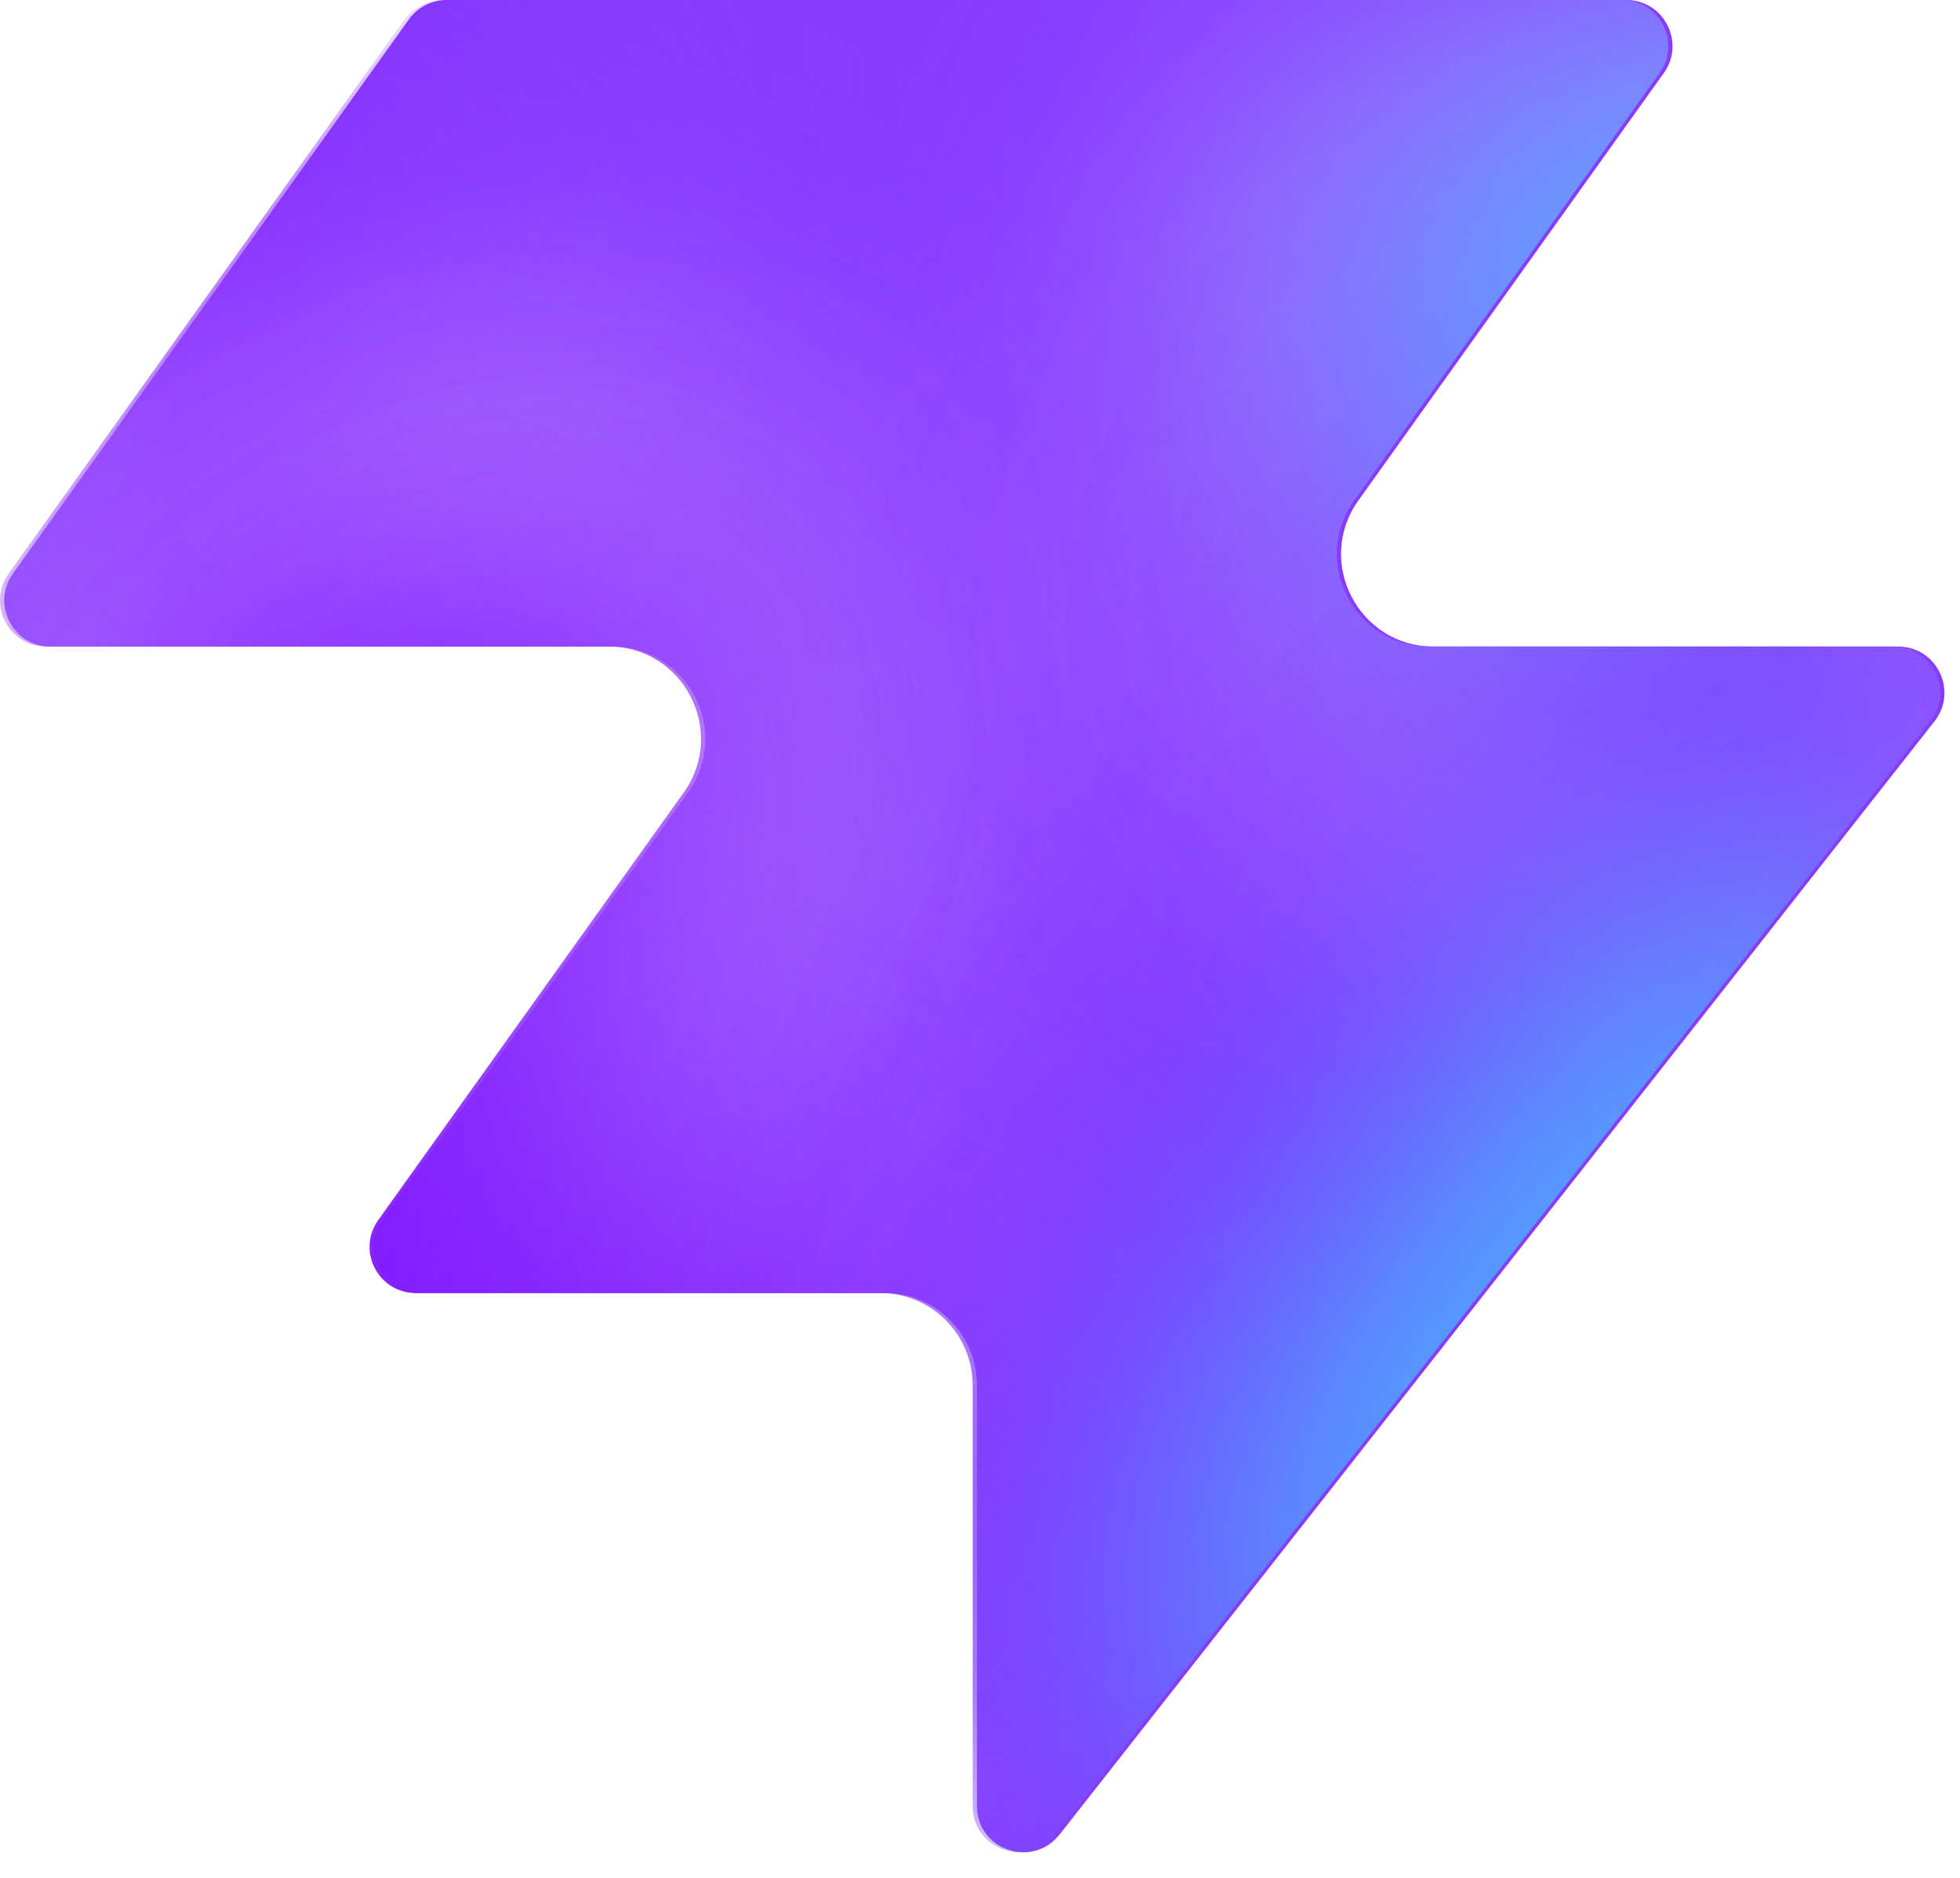
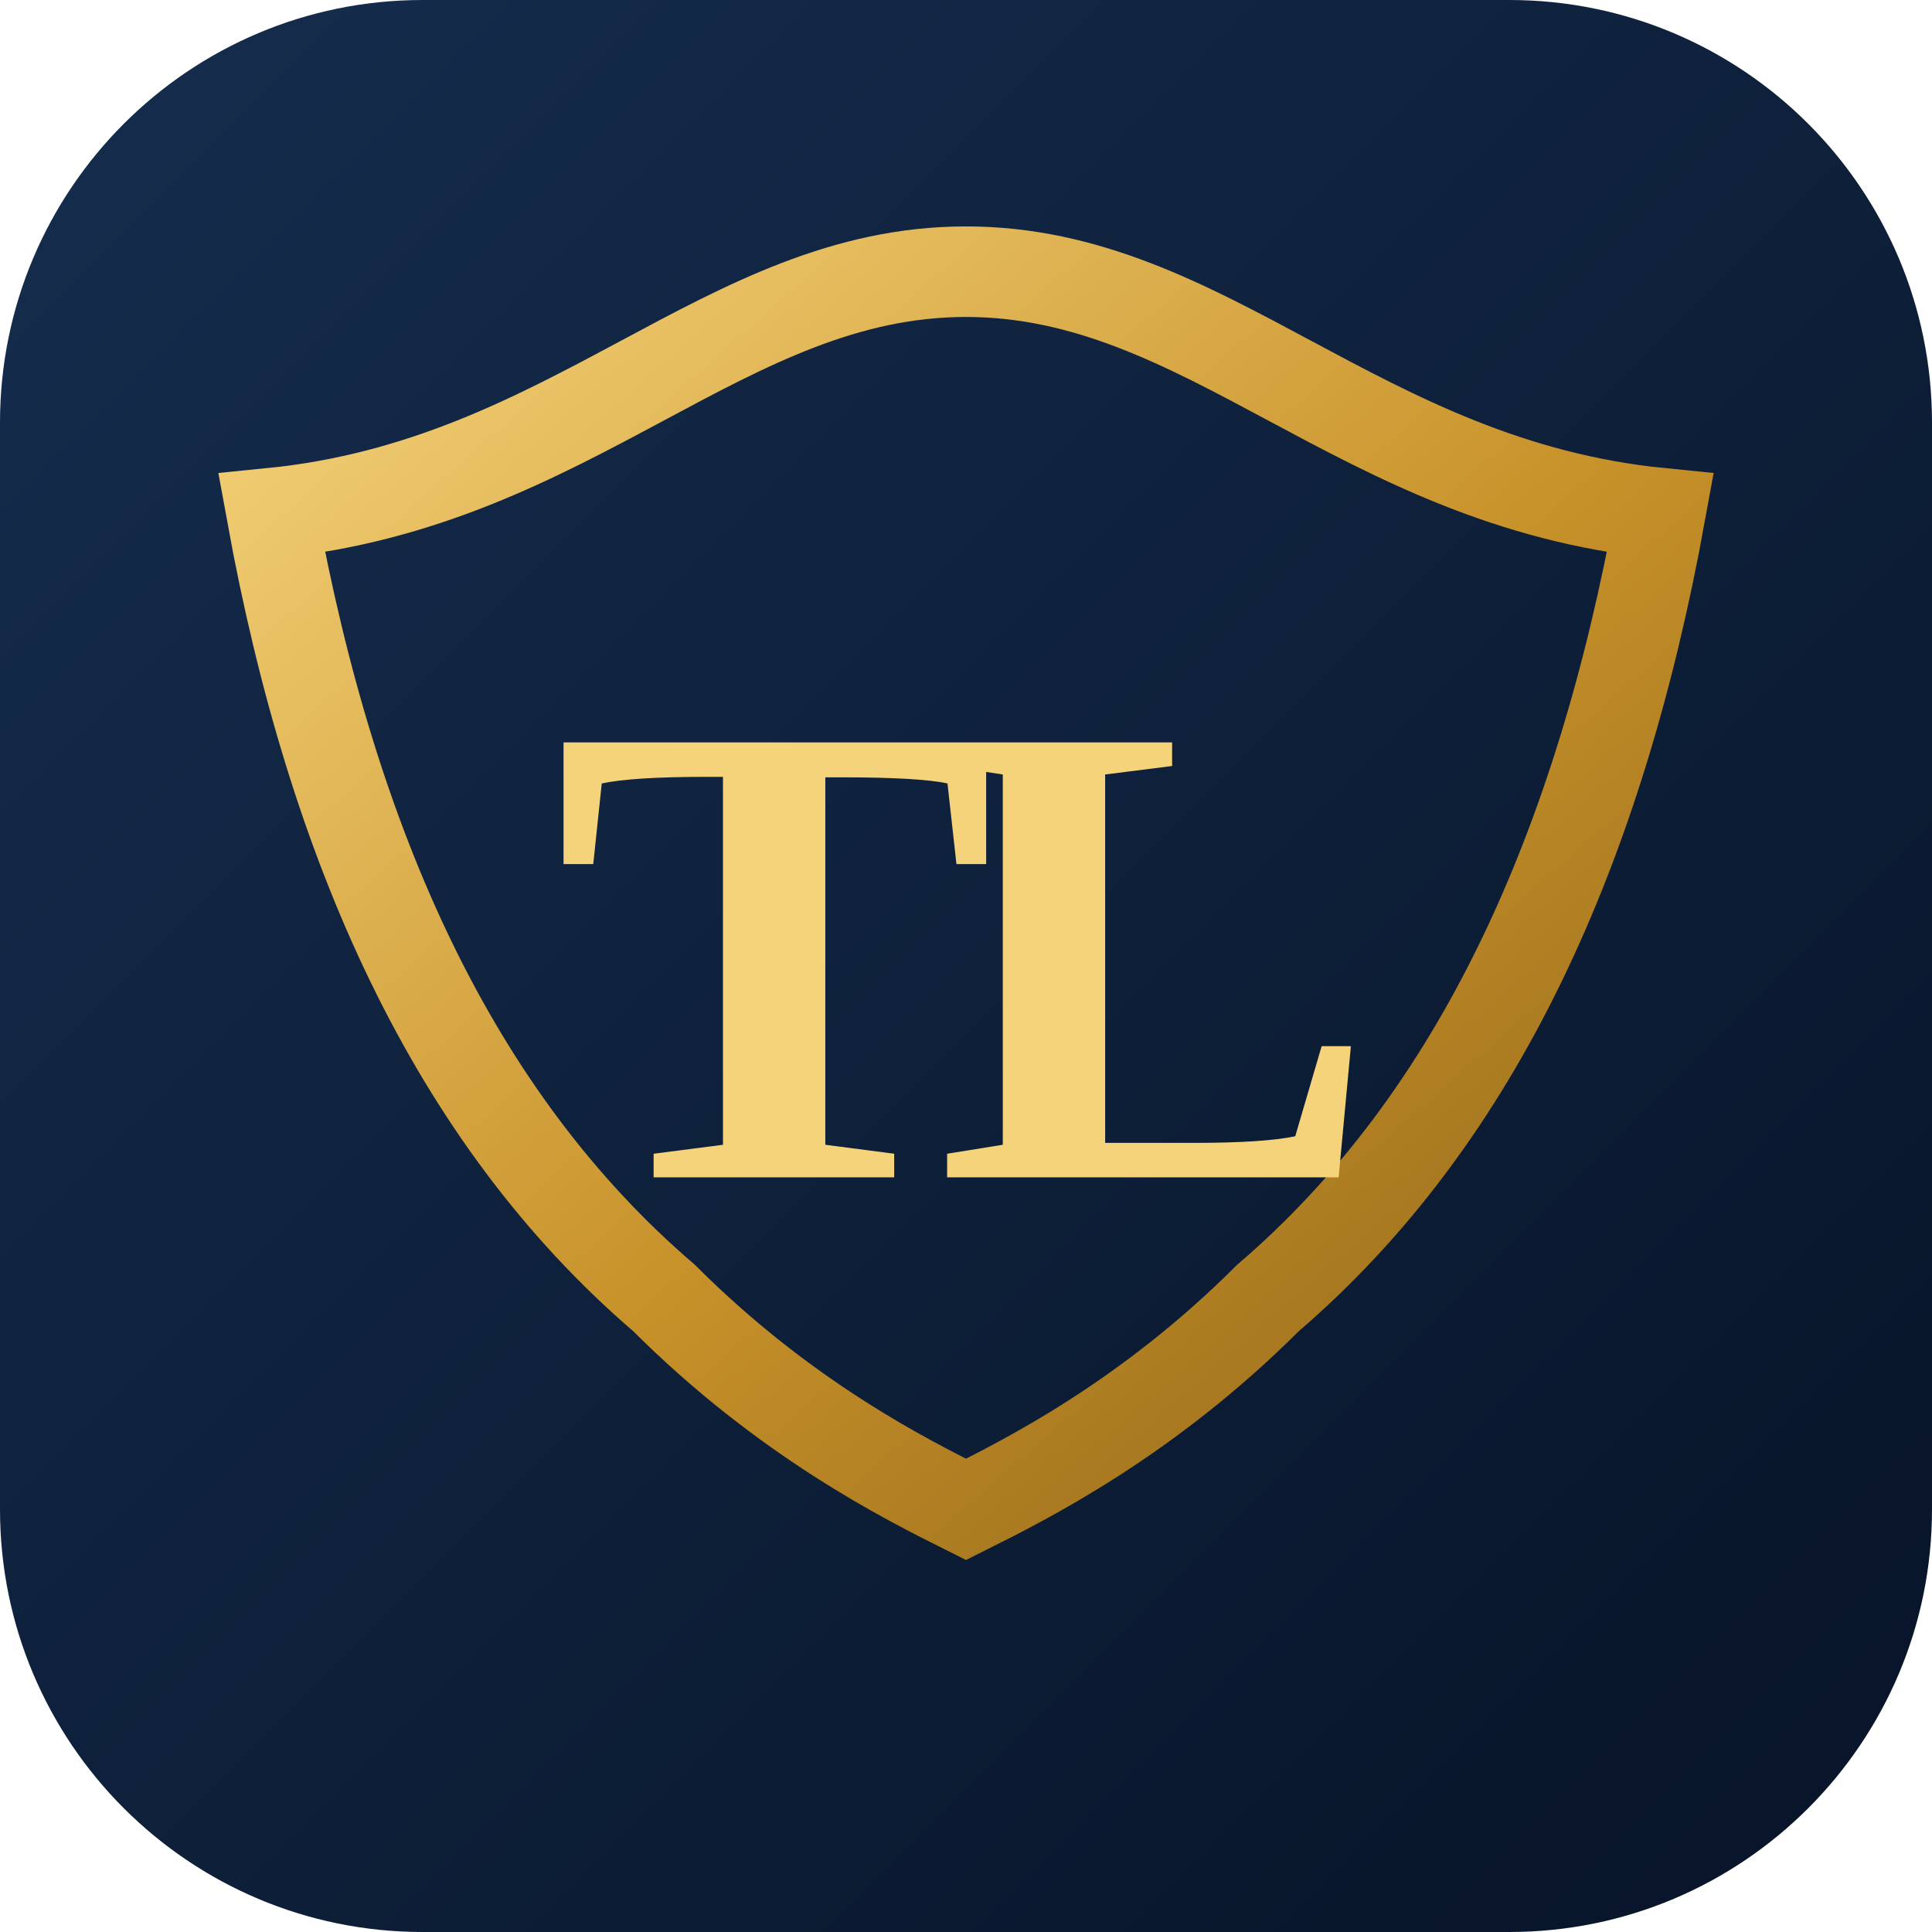
- <svg xmlns="http://www.w3.org/2000/svg" width="48" height="46" fill="none" viewBox="0 0 48 46">
-   <path fill="#863bff" d="M25.946 44.938c-.664.845-2.021.375-2.021-.698V33.937a2.26 2.26 0 0 0-2.262-2.262H10.287c-.92 0-1.456-1.04-.92-1.788l7.48-10.471c1.07-1.497 0-3.578-1.842-3.578H1.237c-.92 0-1.456-1.04-.92-1.788L10.013.474c.214-.297.556-.474.92-.474h28.894c.92 0 1.456 1.04.92 1.788l-7.48 10.471c-1.07 1.498 0 3.579 1.842 3.579h11.377c.943 0 1.473 1.088.89 1.83L25.947 44.94z" style="fill:#863bff;fill:color(display-p3 .525 .23 1);fill-opacity:1" />
-   <mask id="a" width="48" height="46" x="0" y="0" maskUnits="userSpaceOnUse" style="mask-type:alpha">
-     <path fill="#000" d="M25.842 44.938c-.664.844-2.021.375-2.021-.698V33.937a2.26 2.26 0 0 0-2.262-2.262H10.183c-.92 0-1.456-1.04-.92-1.788l7.48-10.471c1.07-1.498 0-3.579-1.842-3.579H1.133c-.92 0-1.456-1.04-.92-1.787L9.91.473c.214-.297.556-.474.92-.474h28.894c.92 0 1.456 1.04.92 1.788l-7.48 10.471c-1.07 1.498 0 3.578 1.842 3.578h11.377c.943 0 1.473 1.088.89 1.832L25.843 44.94z" style="fill:#000;fill-opacity:1" />
-   </mask>
-   <g mask="url(#a)">
-     <g filter="url(#b)">
-       <ellipse cx="5.508" cy="14.704" fill="#ede6ff" rx="5.508" ry="14.704" style="fill:#ede6ff;fill:color(display-p3 .927 .903 1);fill-opacity:1" transform="matrix(.00324 1 1 -.00324 -4.47 31.516)" />
-     </g>
-     <g filter="url(#c)">
-       <ellipse cx="10.399" cy="29.851" fill="#ede6ff" rx="10.399" ry="29.851" style="fill:#ede6ff;fill:color(display-p3 .927 .903 1);fill-opacity:1" transform="matrix(.00324 1 1 -.00324 -39.328 7.883)" />
-     </g>
-     <g filter="url(#d)">
-       <ellipse cx="5.508" cy="30.487" fill="#7e14ff" rx="5.508" ry="30.487" style="fill:#7e14ff;fill:color(display-p3 .492 .077 1);fill-opacity:1" transform="rotate(89.814 -25.913 -14.639)scale(1 -1)" />
-     </g>
-     <g filter="url(#e)">
-       <ellipse cx="5.508" cy="30.599" fill="#7e14ff" rx="5.508" ry="30.599" style="fill:#7e14ff;fill:color(display-p3 .492 .077 1);fill-opacity:1" transform="rotate(89.814 -32.644 -3.334)scale(1 -1)" />
-     </g>
-     <g filter="url(#f)">
-       <ellipse cx="5.508" cy="30.599" fill="#7e14ff" rx="5.508" ry="30.599" style="fill:#7e14ff;fill:color(display-p3 .492 .077 1);fill-opacity:1" transform="matrix(.00324 1 1 -.00324 -34.34 30.47)" />
-     </g>
-     <g filter="url(#g)">
-       <ellipse cx="14.072" cy="22.078" fill="#ede6ff" rx="14.072" ry="22.078" style="fill:#ede6ff;fill:color(display-p3 .927 .903 1);fill-opacity:1" transform="rotate(93.35 24.506 48.493)scale(-1 1)" />
-     </g>
-     <g filter="url(#h)">
-       <ellipse cx="3.47" cy="21.501" fill="#7e14ff" rx="3.47" ry="21.501" style="fill:#7e14ff;fill:color(display-p3 .492 .077 1);fill-opacity:1" transform="rotate(89.009 28.708 47.59)scale(-1 1)" />
-     </g>
-     <g filter="url(#i)">
-       <ellipse cx="3.47" cy="21.501" fill="#7e14ff" rx="3.47" ry="21.501" style="fill:#7e14ff;fill:color(display-p3 .492 .077 1);fill-opacity:1" transform="rotate(89.009 28.708 47.59)scale(-1 1)" />
-     </g>
-     <g filter="url(#j)">
-       <ellipse cx=".387" cy="8.972" fill="#7e14ff" rx="4.407" ry="29.108" style="fill:#7e14ff;fill:color(display-p3 .492 .077 1);fill-opacity:1" transform="rotate(39.51 .387 8.972)" />
-     </g>
-     <g filter="url(#k)">
-       <ellipse cx="47.523" cy="-6.092" fill="#7e14ff" rx="4.407" ry="29.108" style="fill:#7e14ff;fill:color(display-p3 .492 .077 1);fill-opacity:1" transform="rotate(37.892 47.523 -6.092)" />
-     </g>
-     <g filter="url(#l)">
-       <ellipse cx="41.412" cy="6.333" fill="#47bfff" rx="5.971" ry="9.665" style="fill:#47bfff;fill:color(display-p3 .28 .748 1);fill-opacity:1" transform="rotate(37.892 41.412 6.333)" />
-     </g>
-     <g filter="url(#m)">
-       <ellipse cx="-1.879" cy="38.332" fill="#7e14ff" rx="4.407" ry="29.108" style="fill:#7e14ff;fill:color(display-p3 .492 .077 1);fill-opacity:1" transform="rotate(37.892 -1.88 38.332)" />
-     </g>
-     <g filter="url(#n)">
-       <ellipse cx="-1.879" cy="38.332" fill="#7e14ff" rx="4.407" ry="29.108" style="fill:#7e14ff;fill:color(display-p3 .492 .077 1);fill-opacity:1" transform="rotate(37.892 -1.88 38.332)" />
-     </g>
-     <g filter="url(#o)">
-       <ellipse cx="35.651" cy="29.907" fill="#7e14ff" rx="4.407" ry="29.108" style="fill:#7e14ff;fill:color(display-p3 .492 .077 1);fill-opacity:1" transform="rotate(37.892 35.651 29.907)" />
-     </g>
-     <g filter="url(#p)">
-       <ellipse cx="38.418" cy="32.4" fill="#47bfff" rx="5.971" ry="15.297" style="fill:#47bfff;fill:color(display-p3 .28 .748 1);fill-opacity:1" transform="rotate(37.892 38.418 32.4)" />
-     </g>
-   </g>
+ <svg xmlns="http://www.w3.org/2000/svg" viewBox="0 0 64 64">
  <defs>
-     <filter id="b" width="60.045" height="41.654" x="-19.77" y="16.149" color-interpolation-filters="sRGB" filterUnits="userSpaceOnUse">
-       <feFlood flood-opacity="0" result="BackgroundImageFix" />
-       <feBlend in="SourceGraphic" in2="BackgroundImageFix" result="shape" />
-       <feGaussianBlur result="effect1_foregroundBlur_2002_17158" stdDeviation="7.659" />
-     </filter>
-     <filter id="c" width="90.34" height="51.437" x="-54.613" y="-7.533" color-interpolation-filters="sRGB" filterUnits="userSpaceOnUse">
-       <feFlood flood-opacity="0" result="BackgroundImageFix" />
-       <feBlend in="SourceGraphic" in2="BackgroundImageFix" result="shape" />
-       <feGaussianBlur result="effect1_foregroundBlur_2002_17158" stdDeviation="7.659" />
-     </filter>
-     <filter id="d" width="79.355" height="29.4" x="-49.64" y="2.03" color-interpolation-filters="sRGB" filterUnits="userSpaceOnUse">
-       <feFlood flood-opacity="0" result="BackgroundImageFix" />
-       <feBlend in="SourceGraphic" in2="BackgroundImageFix" result="shape" />
-       <feGaussianBlur result="effect1_foregroundBlur_2002_17158" stdDeviation="4.596" />
-     </filter>
-     <filter id="e" width="79.579" height="29.4" x="-45.045" y="20.029" color-interpolation-filters="sRGB" filterUnits="userSpaceOnUse">
-       <feFlood flood-opacity="0" result="BackgroundImageFix" />
-       <feBlend in="SourceGraphic" in2="BackgroundImageFix" result="shape" />
-       <feGaussianBlur result="effect1_foregroundBlur_2002_17158" stdDeviation="4.596" />
-     </filter>
-     <filter id="f" width="79.579" height="29.4" x="-43.513" y="21.178" color-interpolation-filters="sRGB" filterUnits="userSpaceOnUse">
-       <feFlood flood-opacity="0" result="BackgroundImageFix" />
-       <feBlend in="SourceGraphic" in2="BackgroundImageFix" result="shape" />
-       <feGaussianBlur result="effect1_foregroundBlur_2002_17158" stdDeviation="4.596" />
-     </filter>
-     <filter id="g" width="74.749" height="58.852" x="15.756" y="-17.901" color-interpolation-filters="sRGB" filterUnits="userSpaceOnUse">
-       <feFlood flood-opacity="0" result="BackgroundImageFix" />
-       <feBlend in="SourceGraphic" in2="BackgroundImageFix" result="shape" />
-       <feGaussianBlur result="effect1_foregroundBlur_2002_17158" stdDeviation="7.659" />
-     </filter>
-     <filter id="h" width="61.377" height="25.362" x="23.548" y="2.284" color-interpolation-filters="sRGB" filterUnits="userSpaceOnUse">
-       <feFlood flood-opacity="0" result="BackgroundImageFix" />
-       <feBlend in="SourceGraphic" in2="BackgroundImageFix" result="shape" />
-       <feGaussianBlur result="effect1_foregroundBlur_2002_17158" stdDeviation="4.596" />
-     </filter>
-     <filter id="i" width="61.377" height="25.362" x="23.548" y="2.284" color-interpolation-filters="sRGB" filterUnits="userSpaceOnUse">
-       <feFlood flood-opacity="0" result="BackgroundImageFix" />
-       <feBlend in="SourceGraphic" in2="BackgroundImageFix" result="shape" />
-       <feGaussianBlur result="effect1_foregroundBlur_2002_17158" stdDeviation="4.596" />
-     </filter>
-     <filter id="j" width="56.045" height="63.649" x="-27.636" y="-22.853" color-interpolation-filters="sRGB" filterUnits="userSpaceOnUse">
-       <feFlood flood-opacity="0" result="BackgroundImageFix" />
-       <feBlend in="SourceGraphic" in2="BackgroundImageFix" result="shape" />
-       <feGaussianBlur result="effect1_foregroundBlur_2002_17158" stdDeviation="4.596" />
-     </filter>
-     <filter id="k" width="54.814" height="64.646" x="20.116" y="-38.415" color-interpolation-filters="sRGB" filterUnits="userSpaceOnUse">
-       <feFlood flood-opacity="0" result="BackgroundImageFix" />
-       <feBlend in="SourceGraphic" in2="BackgroundImageFix" result="shape" />
-       <feGaussianBlur result="effect1_foregroundBlur_2002_17158" stdDeviation="4.596" />
-     </filter>
-     <filter id="l" width="33.541" height="35.313" x="24.641" y="-11.323" color-interpolation-filters="sRGB" filterUnits="userSpaceOnUse">
-       <feFlood flood-opacity="0" result="BackgroundImageFix" />
-       <feBlend in="SourceGraphic" in2="BackgroundImageFix" result="shape" />
-       <feGaussianBlur result="effect1_foregroundBlur_2002_17158" stdDeviation="4.596" />
-     </filter>
-     <filter id="m" width="54.814" height="64.646" x="-29.286" y="6.009" color-interpolation-filters="sRGB" filterUnits="userSpaceOnUse">
-       <feFlood flood-opacity="0" result="BackgroundImageFix" />
-       <feBlend in="SourceGraphic" in2="BackgroundImageFix" result="shape" />
-       <feGaussianBlur result="effect1_foregroundBlur_2002_17158" stdDeviation="4.596" />
-     </filter>
-     <filter id="n" width="54.814" height="64.646" x="-29.286" y="6.009" color-interpolation-filters="sRGB" filterUnits="userSpaceOnUse">
-       <feFlood flood-opacity="0" result="BackgroundImageFix" />
-       <feBlend in="SourceGraphic" in2="BackgroundImageFix" result="shape" />
-       <feGaussianBlur result="effect1_foregroundBlur_2002_17158" stdDeviation="4.596" />
-     </filter>
-     <filter id="o" width="54.814" height="64.646" x="8.244" y="-2.416" color-interpolation-filters="sRGB" filterUnits="userSpaceOnUse">
-       <feFlood flood-opacity="0" result="BackgroundImageFix" />
-       <feBlend in="SourceGraphic" in2="BackgroundImageFix" result="shape" />
-       <feGaussianBlur result="effect1_foregroundBlur_2002_17158" stdDeviation="4.596" />
-     </filter>
-     <filter id="p" width="39.409" height="43.623" x="18.713" y="10.588" color-interpolation-filters="sRGB" filterUnits="userSpaceOnUse">
-       <feFlood flood-opacity="0" result="BackgroundImageFix" />
-       <feBlend in="SourceGraphic" in2="BackgroundImageFix" result="shape" />
-       <feGaussianBlur result="effect1_foregroundBlur_2002_17158" stdDeviation="4.596" />
-     </filter>
+     <linearGradient id="bg" x1="0" x2="1" y1="0" y2="1">
+       <stop offset="0" stop-color="#152d4e" />
+       <stop offset="1" stop-color="#071327" />
+     </linearGradient>
+     <linearGradient id="gold" x1="0" x2="1" y1="0" y2="1">
+       <stop offset="0" stop-color="#f5d37a" />
+       <stop offset=".55" stop-color="#c8922a" />
+       <stop offset="1" stop-color="#8e6418" />
+     </linearGradient>
  </defs>
+   <rect width="64" height="64" rx="14" fill="url(#bg)" />
+   <path d="M32 9c8 0 13 7 23 8-2 11-6 20-13 26-4 4-8 6-10 7-2-1-6-3-10-7-7-6-11-15-13-26 10-1 15-8 23-8Z" fill="none" stroke="url(#gold)" stroke-width="3" />
+   <text x="32" y="39" fill="#f5d37a" font-family="Georgia, 'Times New Roman', serif" font-size="22" font-weight="700" text-anchor="middle" letter-spacing="-2">TL</text>
</svg>
